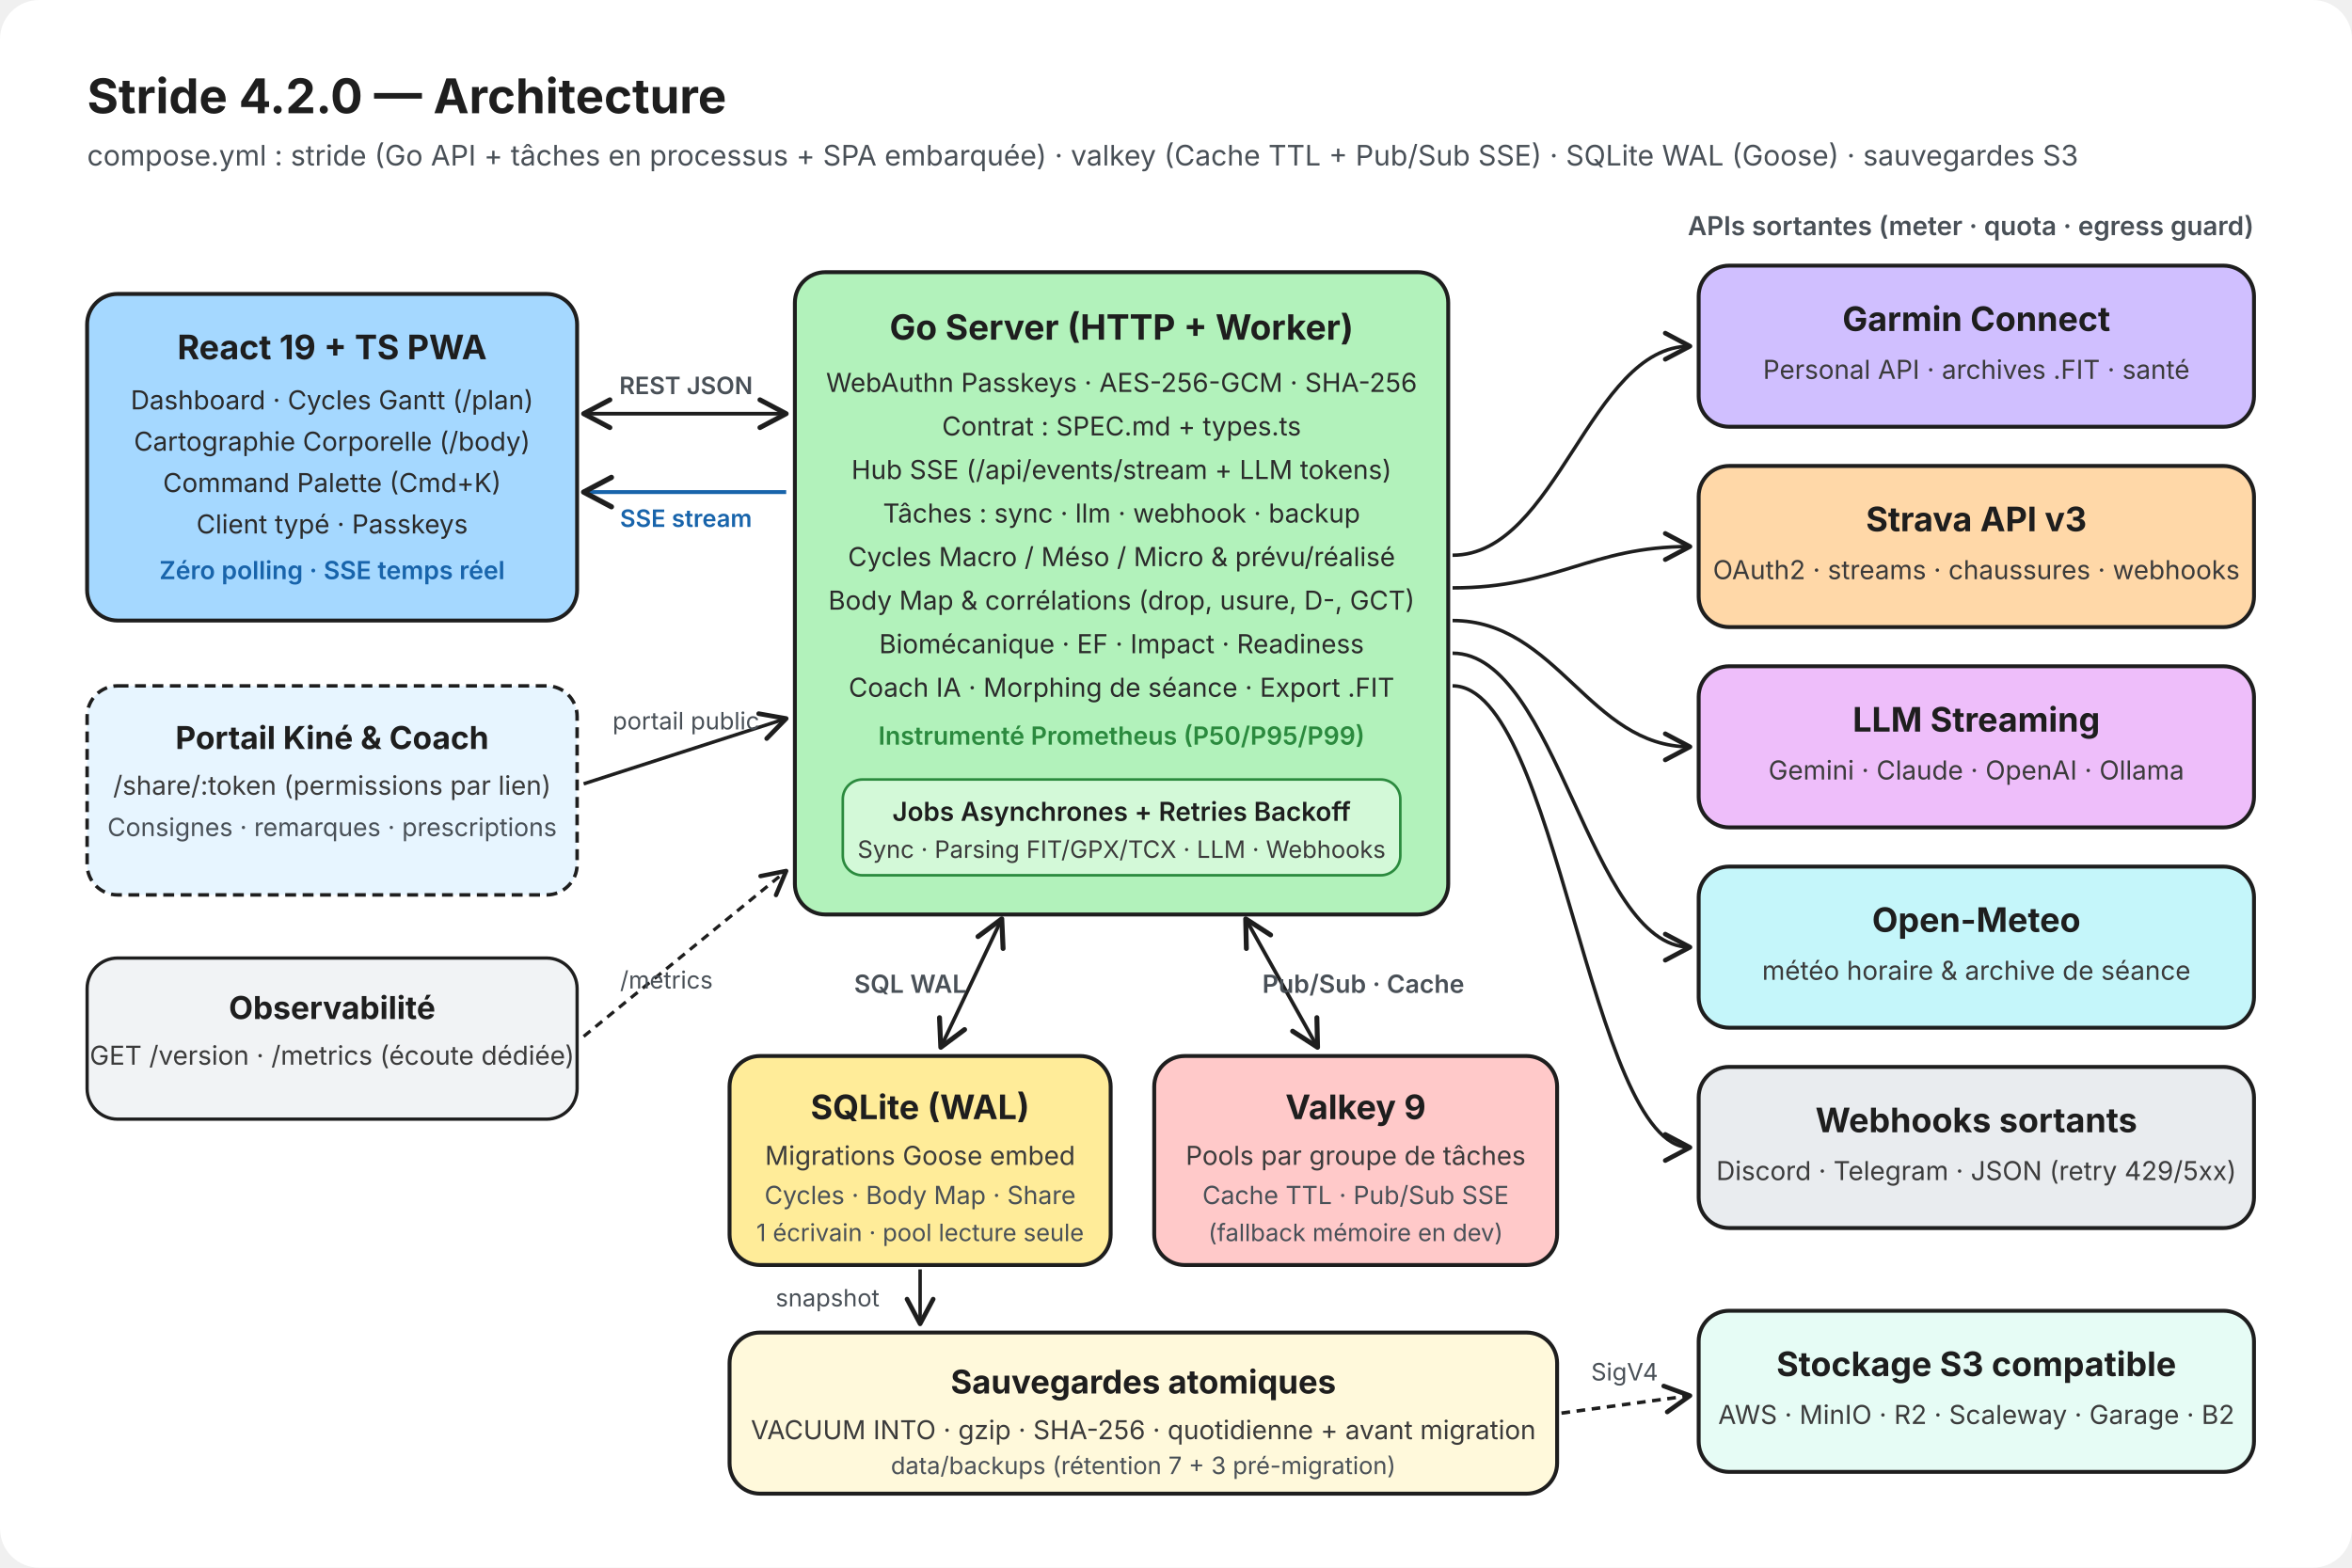
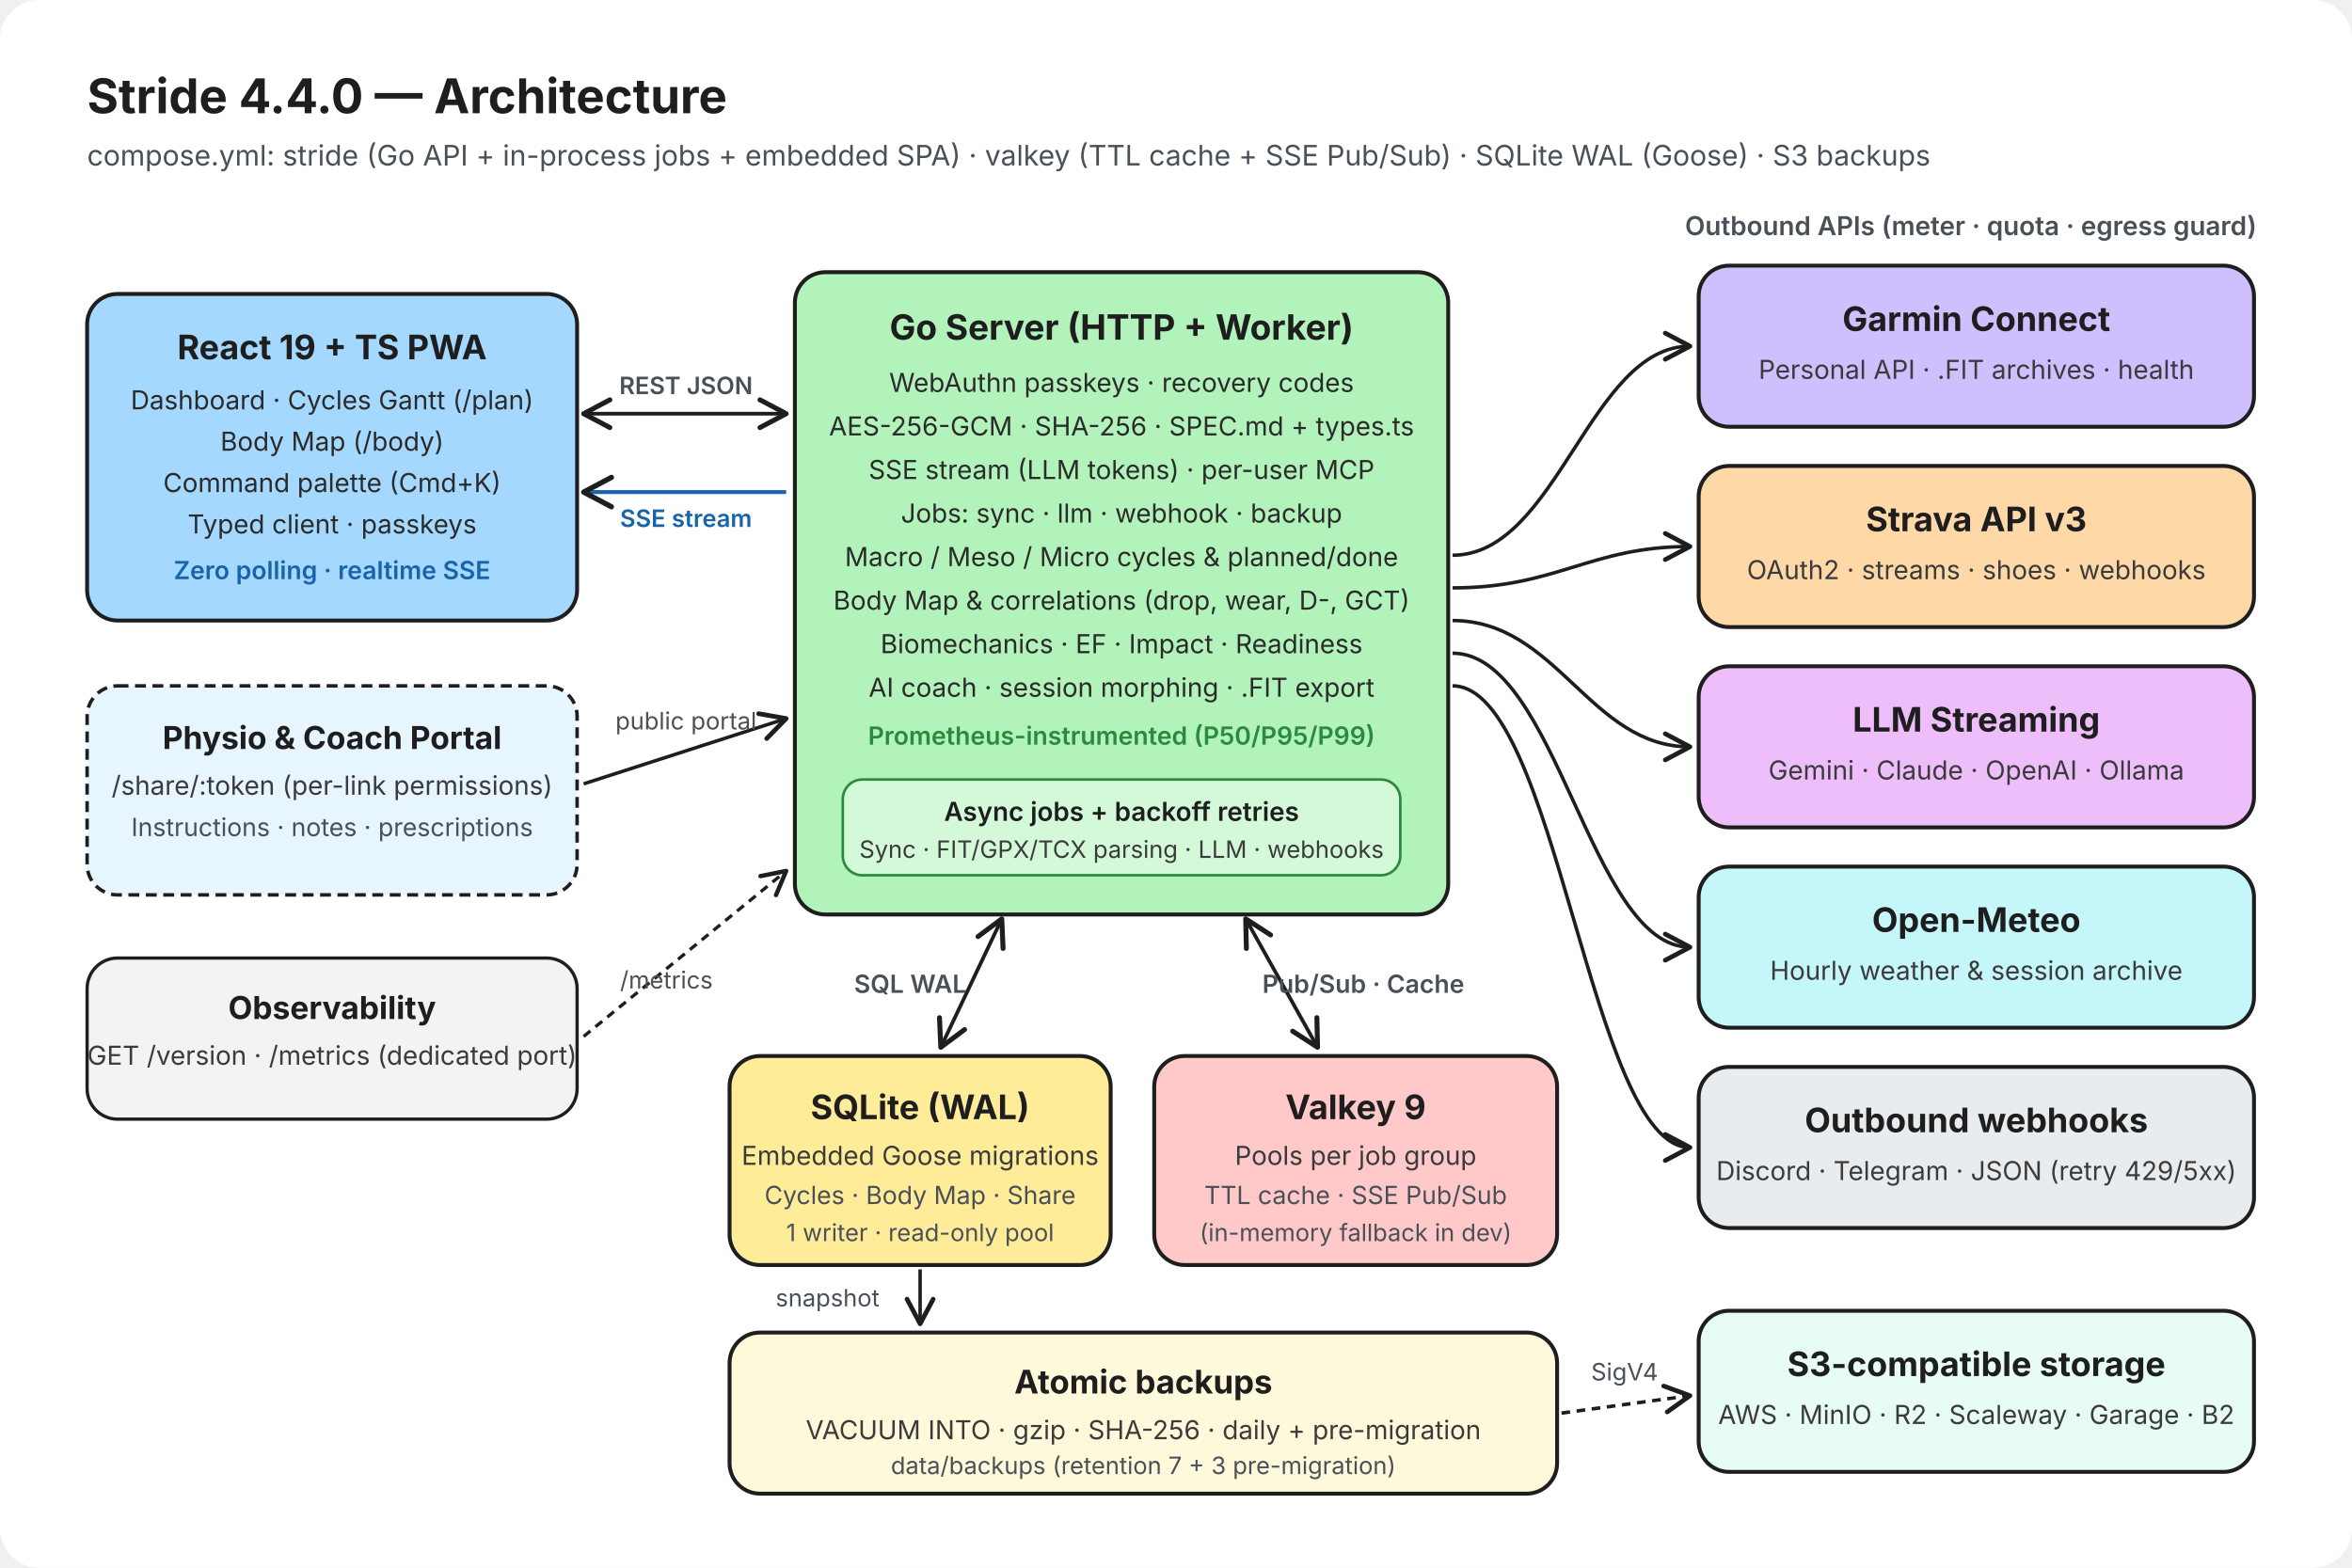
- <svg xmlns="http://www.w3.org/2000/svg" viewBox="0 0 1080 720" width="1080" height="720" role="img" aria-label="Architecture de Stride 4.2.0">
+ <svg xmlns="http://www.w3.org/2000/svg" viewBox="0 0 1080 720" width="1080" height="720" role="img" aria-label="Stride 4.4.0 architecture">
  <defs>
    <marker id="ah" viewBox="0 0 12 12" refX="10" refY="6" markerWidth="10" markerHeight="10" orient="auto">
      <path d="M1.5,1.5 L10,6 L1.5,10.5" fill="none" stroke="#1e1e1e" stroke-width="1.6" stroke-linecap="round" stroke-linejoin="round" />
    </marker>
    <marker id="ahs" viewBox="0 0 12 12" refX="2" refY="6" markerWidth="10" markerHeight="10" orient="auto">
      <path d="M10.5,1.5 L2,6 L10.5,10.5" fill="none" stroke="#1e1e1e" stroke-width="1.6" stroke-linecap="round" stroke-linejoin="round" />
    </marker>
  </defs>
  <rect width="1080" height="720" rx="18" fill="#ffffff" />
-   <text x="40" y="52" font-family="Inter, 'Segoe UI', Helvetica, Arial, sans-serif" font-size="22" font-weight="700" fill="#1e1e1e">Stride 4.2.0 — Architecture</text>
-   <text x="40" y="76" font-family="Inter, 'Segoe UI', Helvetica, Arial, sans-serif" font-size="13" font-weight="400" fill="#495057">compose.yml : stride (Go API + tâches en processus + SPA embarquée) · valkey (Cache TTL + Pub/Sub SSE) · SQLite WAL (Goose) · sauvegardes S3</text>
+   <text x="40" y="52" font-family="Inter, 'Segoe UI', Helvetica, Arial, sans-serif" font-size="22" font-weight="700" fill="#1e1e1e">Stride 4.4.0 — Architecture</text>
+   <text x="40" y="76" font-family="Inter, 'Segoe UI', Helvetica, Arial, sans-serif" font-size="13" font-weight="400" fill="#495057">compose.yml: stride (Go API + in-process jobs + embedded SPA) · valkey (TTL cache + SSE Pub/Sub) · SQLite WAL (Goose) · S3 backups</text>
  <rect x="40" y="135" width="225" height="150" rx="14" fill="#a5d8ff" stroke="#1e1e1e" stroke-width="1.8" />
  <text x="152.5" y="165" font-family="Inter, 'Segoe UI', Helvetica, Arial, sans-serif" font-size="15.5" font-weight="700" fill="#1e1e1e" text-anchor="middle">React 19 + TS PWA</text>
  <text x="152.5" y="188" font-family="Inter, 'Segoe UI', Helvetica, Arial, sans-serif" font-size="12" fill="#2b2b2b" text-anchor="middle">Dashboard · Cycles Gantt (/plan)</text>
-   <text x="152.5" y="207" font-family="Inter, 'Segoe UI', Helvetica, Arial, sans-serif" font-size="12" fill="#2b2b2b" text-anchor="middle">Cartographie Corporelle (/body)</text>
-   <text x="152.5" y="226" font-family="Inter, 'Segoe UI', Helvetica, Arial, sans-serif" font-size="12" fill="#2b2b2b" text-anchor="middle">Command Palette (Cmd+K)</text>
-   <text x="152.5" y="245" font-family="Inter, 'Segoe UI', Helvetica, Arial, sans-serif" font-size="12" fill="#2b2b2b" text-anchor="middle">Client typé · Passkeys</text>
-   <text x="152.5" y="266" font-family="Inter, 'Segoe UI', Helvetica, Arial, sans-serif" font-size="11.5" font-weight="600" fill="#1864ab" text-anchor="middle">Zéro polling · SSE temps réel</text>
+   <text x="152.5" y="207" font-family="Inter, 'Segoe UI', Helvetica, Arial, sans-serif" font-size="12" fill="#2b2b2b" text-anchor="middle">Body Map (/body)</text>
+   <text x="152.5" y="226" font-family="Inter, 'Segoe UI', Helvetica, Arial, sans-serif" font-size="12" fill="#2b2b2b" text-anchor="middle">Command palette (Cmd+K)</text>
+   <text x="152.5" y="245" font-family="Inter, 'Segoe UI', Helvetica, Arial, sans-serif" font-size="12" fill="#2b2b2b" text-anchor="middle">Typed client · passkeys</text>
+   <text x="152.5" y="266" font-family="Inter, 'Segoe UI', Helvetica, Arial, sans-serif" font-size="11.5" font-weight="600" fill="#1864ab" text-anchor="middle">Zero polling · realtime SSE</text>
  <rect x="40" y="315" width="225" height="96" rx="14" fill="#e7f5ff" stroke="#1e1e1e" stroke-width="1.6" stroke-dasharray="5,3" />
-   <text x="152.5" y="344" font-family="Inter, 'Segoe UI', Helvetica, Arial, sans-serif" font-size="14.5" font-weight="700" fill="#1e1e1e" text-anchor="middle">Portail Kiné &amp; Coach</text>
-   <text x="152.5" y="365" font-family="Inter, 'Segoe UI', Helvetica, Arial, sans-serif" font-size="12" fill="#3b3b3b" text-anchor="middle">/share/:token (permissions par lien)</text>
-   <text x="152.5" y="384" font-family="Inter, 'Segoe UI', Helvetica, Arial, sans-serif" font-size="11.5" fill="#495057" text-anchor="middle">Consignes · remarques · prescriptions</text>
+   <text x="152.5" y="344" font-family="Inter, 'Segoe UI', Helvetica, Arial, sans-serif" font-size="14.5" font-weight="700" fill="#1e1e1e" text-anchor="middle">Physio &amp; Coach Portal</text>
+   <text x="152.5" y="365" font-family="Inter, 'Segoe UI', Helvetica, Arial, sans-serif" font-size="12" fill="#3b3b3b" text-anchor="middle">/share/:token (per-link permissions)</text>
+   <text x="152.5" y="384" font-family="Inter, 'Segoe UI', Helvetica, Arial, sans-serif" font-size="11.5" fill="#495057" text-anchor="middle">Instructions · notes · prescriptions</text>
  <rect x="40" y="440" width="225" height="74" rx="14" fill="#f1f3f5" stroke="#1e1e1e" stroke-width="1.5" />
-   <text x="152.5" y="468" font-family="Inter, 'Segoe UI', Helvetica, Arial, sans-serif" font-size="14.5" font-weight="700" fill="#1e1e1e" text-anchor="middle">Observabilité</text>
-   <text x="152.5" y="489" font-family="Inter, 'Segoe UI', Helvetica, Arial, sans-serif" font-size="12" fill="#3b3b3b" text-anchor="middle">GET /version · /metrics (écoute dédiée)</text>
+   <text x="152.5" y="468" font-family="Inter, 'Segoe UI', Helvetica, Arial, sans-serif" font-size="14.5" font-weight="700" fill="#1e1e1e" text-anchor="middle">Observability</text>
+   <text x="152.5" y="489" font-family="Inter, 'Segoe UI', Helvetica, Arial, sans-serif" font-size="12" fill="#3b3b3b" text-anchor="middle">GET /version · /metrics (dedicated port)</text>
  <rect x="365" y="125" width="300" height="295" rx="14" fill="#b2f2bb" stroke="#1e1e1e" stroke-width="1.8" />
  <text x="515" y="156" font-family="Inter, 'Segoe UI', Helvetica, Arial, sans-serif" font-size="16" font-weight="700" fill="#1e1e1e" text-anchor="middle">Go Server (HTTP + Worker)</text>
-   <text x="515" y="180" font-family="Inter, 'Segoe UI', Helvetica, Arial, sans-serif" font-size="12" fill="#2b2b2b" text-anchor="middle">WebAuthn Passkeys · AES-256-GCM · SHA-256</text>
-   <text x="515" y="200" font-family="Inter, 'Segoe UI', Helvetica, Arial, sans-serif" font-size="12" fill="#2b2b2b" text-anchor="middle">Contrat : SPEC.md + types.ts</text>
-   <text x="515" y="220" font-family="Inter, 'Segoe UI', Helvetica, Arial, sans-serif" font-size="12" fill="#2b2b2b" text-anchor="middle">Hub SSE (/api/events/stream + LLM tokens)</text>
-   <text x="515" y="240" font-family="Inter, 'Segoe UI', Helvetica, Arial, sans-serif" font-size="12" fill="#2b2b2b" text-anchor="middle">Tâches : sync · llm · webhook · backup</text>
-   <text x="515" y="260" font-family="Inter, 'Segoe UI', Helvetica, Arial, sans-serif" font-size="12" fill="#2b2b2b" text-anchor="middle">Cycles Macro / Méso / Micro &amp; prévu/réalisé</text>
-   <text x="515" y="280" font-family="Inter, 'Segoe UI', Helvetica, Arial, sans-serif" font-size="12" fill="#2b2b2b" text-anchor="middle">Body Map &amp; corrélations (drop, usure, D-, GCT)</text>
-   <text x="515" y="300" font-family="Inter, 'Segoe UI', Helvetica, Arial, sans-serif" font-size="12" fill="#2b2b2b" text-anchor="middle">Biomécanique · EF · Impact · Readiness</text>
-   <text x="515" y="320" font-family="Inter, 'Segoe UI', Helvetica, Arial, sans-serif" font-size="12" fill="#2b2b2b" text-anchor="middle">Coach IA · Morphing de séance · Export .FIT</text>
-   <text x="515" y="342" font-family="Inter, 'Segoe UI', Helvetica, Arial, sans-serif" font-size="11.5" font-weight="600" fill="#2b8a3e" text-anchor="middle">Instrumenté Prometheus (P50/P95/P99)</text>
+   <text x="515" y="180" font-family="Inter, 'Segoe UI', Helvetica, Arial, sans-serif" font-size="12" fill="#2b2b2b" text-anchor="middle">WebAuthn passkeys · recovery codes</text>
+   <text x="515" y="200" font-family="Inter, 'Segoe UI', Helvetica, Arial, sans-serif" font-size="12" fill="#2b2b2b" text-anchor="middle">AES-256-GCM · SHA-256 · SPEC.md + types.ts</text>
+   <text x="515" y="220" font-family="Inter, 'Segoe UI', Helvetica, Arial, sans-serif" font-size="12" fill="#2b2b2b" text-anchor="middle">SSE stream (LLM tokens) · per-user MCP</text>
+   <text x="515" y="240" font-family="Inter, 'Segoe UI', Helvetica, Arial, sans-serif" font-size="12" fill="#2b2b2b" text-anchor="middle">Jobs: sync · llm · webhook · backup</text>
+   <text x="515" y="260" font-family="Inter, 'Segoe UI', Helvetica, Arial, sans-serif" font-size="12" fill="#2b2b2b" text-anchor="middle">Macro / Meso / Micro cycles &amp; planned/done</text>
+   <text x="515" y="280" font-family="Inter, 'Segoe UI', Helvetica, Arial, sans-serif" font-size="12" fill="#2b2b2b" text-anchor="middle">Body Map &amp; correlations (drop, wear, D-, GCT)</text>
+   <text x="515" y="300" font-family="Inter, 'Segoe UI', Helvetica, Arial, sans-serif" font-size="12" fill="#2b2b2b" text-anchor="middle">Biomechanics · EF · Impact · Readiness</text>
+   <text x="515" y="320" font-family="Inter, 'Segoe UI', Helvetica, Arial, sans-serif" font-size="12" fill="#2b2b2b" text-anchor="middle">AI coach · session morphing · .FIT export</text>
+   <text x="515" y="342" font-family="Inter, 'Segoe UI', Helvetica, Arial, sans-serif" font-size="11.5" font-weight="600" fill="#2b8a3e" text-anchor="middle">Prometheus-instrumented (P50/P95/P99)</text>
  <rect x="387" y="358" width="256" height="44" rx="9" fill="#d3f9d8" stroke="#2b8a3e" stroke-width="1.2" />
-   <text x="515" y="377" font-family="Inter, 'Segoe UI', Helvetica, Arial, sans-serif" font-size="12" font-weight="600" fill="#1e1e1e" text-anchor="middle">Jobs Asynchrones + Retries Backoff</text>
-   <text x="515" y="394" font-family="Inter, 'Segoe UI', Helvetica, Arial, sans-serif" font-size="11" fill="#3b3b3b" text-anchor="middle">Sync · Parsing FIT/GPX/TCX · LLM · Webhooks</text>
+   <text x="515" y="377" font-family="Inter, 'Segoe UI', Helvetica, Arial, sans-serif" font-size="12" font-weight="600" fill="#1e1e1e" text-anchor="middle">Async jobs + backoff retries</text>
+   <text x="515" y="394" font-family="Inter, 'Segoe UI', Helvetica, Arial, sans-serif" font-size="11" fill="#3b3b3b" text-anchor="middle">Sync · FIT/GPX/TCX parsing · LLM · webhooks</text>
  <rect x="335" y="485" width="175" height="96" rx="14" fill="#ffec99" stroke="#1e1e1e" stroke-width="1.8" />
  <text x="422.5" y="514" font-family="Inter, 'Segoe UI', Helvetica, Arial, sans-serif" font-size="15.5" font-weight="700" fill="#1e1e1e" text-anchor="middle">SQLite (WAL)</text>
-   <text x="422.5" y="535" font-family="Inter, 'Segoe UI', Helvetica, Arial, sans-serif" font-size="12" fill="#3b3b3b" text-anchor="middle">Migrations Goose embed</text>
+   <text x="422.5" y="535" font-family="Inter, 'Segoe UI', Helvetica, Arial, sans-serif" font-size="12" fill="#3b3b3b" text-anchor="middle">Embedded Goose migrations</text>
  <text x="422.5" y="553" font-family="Inter, 'Segoe UI', Helvetica, Arial, sans-serif" font-size="11.5" fill="#495057" text-anchor="middle">Cycles · Body Map · Share</text>
-   <text x="422.5" y="570" font-family="Inter, 'Segoe UI', Helvetica, Arial, sans-serif" font-size="11" fill="#495057" text-anchor="middle">1 écrivain · pool lecture seule</text>
+   <text x="422.5" y="570" font-family="Inter, 'Segoe UI', Helvetica, Arial, sans-serif" font-size="11" fill="#495057" text-anchor="middle">1 writer · read-only pool</text>
  <rect x="530" y="485" width="185" height="96" rx="14" fill="#ffc9c9" stroke="#1e1e1e" stroke-width="1.8" />
  <text x="622.5" y="514" font-family="Inter, 'Segoe UI', Helvetica, Arial, sans-serif" font-size="15.5" font-weight="700" fill="#1e1e1e" text-anchor="middle">Valkey 9</text>
-   <text x="622.5" y="535" font-family="Inter, 'Segoe UI', Helvetica, Arial, sans-serif" font-size="12" fill="#3b3b3b" text-anchor="middle">Pools par groupe de tâches</text>
-   <text x="622.5" y="553" font-family="Inter, 'Segoe UI', Helvetica, Arial, sans-serif" font-size="11.5" fill="#495057" text-anchor="middle">Cache TTL · Pub/Sub SSE</text>
-   <text x="622.5" y="570" font-family="Inter, 'Segoe UI', Helvetica, Arial, sans-serif" font-size="11" fill="#495057" text-anchor="middle">(fallback mémoire en dev)</text>
-   <text x="905" y="108" font-family="Inter, 'Segoe UI', Helvetica, Arial, sans-serif" font-size="12" font-weight="600" fill="#495057" text-anchor="middle">APIs sortantes (meter · quota · egress guard)</text>
+   <text x="622.5" y="535" font-family="Inter, 'Segoe UI', Helvetica, Arial, sans-serif" font-size="12" fill="#3b3b3b" text-anchor="middle">Pools per job group</text>
+   <text x="622.5" y="553" font-family="Inter, 'Segoe UI', Helvetica, Arial, sans-serif" font-size="11.5" fill="#495057" text-anchor="middle">TTL cache · SSE Pub/Sub</text>
+   <text x="622.5" y="570" font-family="Inter, 'Segoe UI', Helvetica, Arial, sans-serif" font-size="11" fill="#495057" text-anchor="middle">(in-memory fallback in dev)</text>
+   <text x="905" y="108" font-family="Inter, 'Segoe UI', Helvetica, Arial, sans-serif" font-size="12" font-weight="600" fill="#495057" text-anchor="middle">Outbound APIs (meter · quota · egress guard)</text>
  <rect x="780" y="122" width="255" height="74" rx="14" fill="#d0bfff" stroke="#1e1e1e" stroke-width="1.8" />
  <text x="907.5" y="152" font-family="Inter, 'Segoe UI', Helvetica, Arial, sans-serif" font-size="15.5" font-weight="700" fill="#1e1e1e" text-anchor="middle">Garmin Connect</text>
-   <text x="907.5" y="174" font-family="Inter, 'Segoe UI', Helvetica, Arial, sans-serif" font-size="12" fill="#3b3b3b" text-anchor="middle">Personal API · archives .FIT · santé</text>
+   <text x="907.5" y="174" font-family="Inter, 'Segoe UI', Helvetica, Arial, sans-serif" font-size="12" fill="#3b3b3b" text-anchor="middle">Personal API · .FIT archives · health</text>
  <rect x="780" y="214" width="255" height="74" rx="14" fill="#ffd8a8" stroke="#1e1e1e" stroke-width="1.8" />
  <text x="907.5" y="244" font-family="Inter, 'Segoe UI', Helvetica, Arial, sans-serif" font-size="15.5" font-weight="700" fill="#1e1e1e" text-anchor="middle">Strava API v3</text>
-   <text x="907.5" y="266" font-family="Inter, 'Segoe UI', Helvetica, Arial, sans-serif" font-size="12" fill="#3b3b3b" text-anchor="middle">OAuth2 · streams · chaussures · webhooks</text>
+   <text x="907.5" y="266" font-family="Inter, 'Segoe UI', Helvetica, Arial, sans-serif" font-size="12" fill="#3b3b3b" text-anchor="middle">OAuth2 · streams · shoes · webhooks</text>
  <rect x="780" y="306" width="255" height="74" rx="14" fill="#eebefa" stroke="#1e1e1e" stroke-width="1.8" />
  <text x="907.5" y="336" font-family="Inter, 'Segoe UI', Helvetica, Arial, sans-serif" font-size="15.5" font-weight="700" fill="#1e1e1e" text-anchor="middle">LLM Streaming</text>
  <text x="907.5" y="358" font-family="Inter, 'Segoe UI', Helvetica, Arial, sans-serif" font-size="12" fill="#3b3b3b" text-anchor="middle">Gemini · Claude · OpenAI · Ollama</text>
  <rect x="780" y="398" width="255" height="74" rx="14" fill="#c5f6fa" stroke="#1e1e1e" stroke-width="1.8" />
  <text x="907.5" y="428" font-family="Inter, 'Segoe UI', Helvetica, Arial, sans-serif" font-size="15.5" font-weight="700" fill="#1e1e1e" text-anchor="middle">Open-Meteo</text>
-   <text x="907.5" y="450" font-family="Inter, 'Segoe UI', Helvetica, Arial, sans-serif" font-size="12" fill="#3b3b3b" text-anchor="middle">météo horaire &amp; archive de séance</text>
+   <text x="907.5" y="450" font-family="Inter, 'Segoe UI', Helvetica, Arial, sans-serif" font-size="12" fill="#3b3b3b" text-anchor="middle">Hourly weather &amp; session archive</text>
  <rect x="780" y="490" width="255" height="74" rx="14" fill="#e9ecef" stroke="#1e1e1e" stroke-width="1.8" />
-   <text x="907.5" y="520" font-family="Inter, 'Segoe UI', Helvetica, Arial, sans-serif" font-size="15.5" font-weight="700" fill="#1e1e1e" text-anchor="middle">Webhooks sortants</text>
+   <text x="907.5" y="520" font-family="Inter, 'Segoe UI', Helvetica, Arial, sans-serif" font-size="15.5" font-weight="700" fill="#1e1e1e" text-anchor="middle">Outbound webhooks</text>
  <text x="907.5" y="542" font-family="Inter, 'Segoe UI', Helvetica, Arial, sans-serif" font-size="12" fill="#3b3b3b" text-anchor="middle">Discord · Telegram · JSON (retry 429/5xx)</text>
  <path d="M268,190 L361,190" fill="none" stroke="#1e1e1e" stroke-width="1.7" marker-end="url(#ah)" marker-start="url(#ahs)" />
  <text x="315" y="181" font-family="Inter, 'Segoe UI', Helvetica, Arial, sans-serif" font-size="11" font-weight="600" fill="#495057" text-anchor="middle">REST JSON</text>
  <path d="M361,226 L268,226" fill="none" stroke="#1864ab" stroke-width="1.8" marker-end="url(#ah)" />
  <text x="315" y="242" font-family="Inter, 'Segoe UI', Helvetica, Arial, sans-serif" font-size="11" font-weight="600" fill="#1864ab" text-anchor="middle">SSE stream</text>
  <path d="M268,360 L361,330" fill="none" stroke="#1e1e1e" stroke-width="1.6" marker-end="url(#ah)" />
-   <text x="315" y="335" font-family="Inter, 'Segoe UI', Helvetica, Arial, sans-serif" font-size="11" fill="#495057" text-anchor="middle">portail public</text>
+   <text x="315" y="335" font-family="Inter, 'Segoe UI', Helvetica, Arial, sans-serif" font-size="11" fill="#495057" text-anchor="middle">public portal</text>
  <path d="M268,476 L361,400" fill="none" stroke="#1e1e1e" stroke-width="1.5" stroke-dasharray="4,3" marker-end="url(#ah)" />
  <text x="306" y="454" font-family="Inter, 'Segoe UI', Helvetica, Arial, sans-serif" font-size="11" fill="#495057" text-anchor="middle">/metrics</text>
  <path d="M460,422 L432,481" fill="none" stroke="#1e1e1e" stroke-width="1.7" marker-end="url(#ah)" marker-start="url(#ahs)" />
  <text x="418" y="456" font-family="Inter, 'Segoe UI', Helvetica, Arial, sans-serif" font-size="11.5" font-weight="600" fill="#495057" text-anchor="middle">SQL WAL</text>
  <path d="M572,422 L605,481" fill="none" stroke="#1e1e1e" stroke-width="1.7" marker-end="url(#ah)" marker-start="url(#ahs)" />
  <text x="626" y="456" font-family="Inter, 'Segoe UI', Helvetica, Arial, sans-serif" font-size="11.5" font-weight="600" fill="#495057" text-anchor="middle">Pub/Sub · Cache</text>
  <rect x="335" y="612" width="380" height="74" rx="14" fill="#fff9db" stroke="#1e1e1e" stroke-width="1.8" />
-   <text x="525" y="640" font-family="Inter, 'Segoe UI', Helvetica, Arial, sans-serif" font-size="15" font-weight="700" fill="#1e1e1e" text-anchor="middle">Sauvegardes atomiques</text>
-   <text x="525" y="661" font-family="Inter, 'Segoe UI', Helvetica, Arial, sans-serif" font-size="12" fill="#3b3b3b" text-anchor="middle">VACUUM INTO · gzip · SHA-256 · quotidienne + avant migration</text>
-   <text x="525" y="677" font-family="Inter, 'Segoe UI', Helvetica, Arial, sans-serif" font-size="11" fill="#495057" text-anchor="middle">data/backups (rétention 7 + 3 pré-migration)</text>
+   <text x="525" y="640" font-family="Inter, 'Segoe UI', Helvetica, Arial, sans-serif" font-size="15" font-weight="700" fill="#1e1e1e" text-anchor="middle">Atomic backups</text>
+   <text x="525" y="661" font-family="Inter, 'Segoe UI', Helvetica, Arial, sans-serif" font-size="12" fill="#3b3b3b" text-anchor="middle">VACUUM INTO · gzip · SHA-256 · daily + pre-migration</text>
+   <text x="525" y="677" font-family="Inter, 'Segoe UI', Helvetica, Arial, sans-serif" font-size="11" fill="#495057" text-anchor="middle">data/backups (retention 7 + 3 pre-migration)</text>
  <rect x="780" y="602" width="255" height="74" rx="14" fill="#e6fcf5" stroke="#1e1e1e" stroke-width="1.8" />
-   <text x="907.5" y="632" font-family="Inter, 'Segoe UI', Helvetica, Arial, sans-serif" font-size="15.5" font-weight="700" fill="#1e1e1e" text-anchor="middle">Stockage S3 compatible</text>
+   <text x="907.5" y="632" font-family="Inter, 'Segoe UI', Helvetica, Arial, sans-serif" font-size="15.5" font-weight="700" fill="#1e1e1e" text-anchor="middle">S3-compatible storage</text>
  <text x="907.5" y="654" font-family="Inter, 'Segoe UI', Helvetica, Arial, sans-serif" font-size="12" fill="#3b3b3b" text-anchor="middle">AWS · MinIO · R2 · Scaleway · Garage · B2</text>
  <path d="M422.5,583 L422.5,608" fill="none" stroke="#1e1e1e" stroke-width="1.6" marker-end="url(#ah)" />
  <text x="380" y="600" font-family="Inter, 'Segoe UI', Helvetica, Arial, sans-serif" font-size="11" fill="#495057" text-anchor="middle">snapshot</text>
  <path d="M717,649 L776,641" fill="none" stroke="#1e1e1e" stroke-width="1.6" stroke-dasharray="4,3" marker-end="url(#ah)" />
  <text x="746" y="634" font-family="Inter, 'Segoe UI', Helvetica, Arial, sans-serif" font-size="11" fill="#495057" text-anchor="middle">SigV4</text>
  <path d="M667,255 C715,255 730,159 776,159" fill="none" stroke="#1e1e1e" stroke-width="1.6" marker-end="url(#ah)" />
  <path d="M667,270 C715,270 730,251 776,251" fill="none" stroke="#1e1e1e" stroke-width="1.6" marker-end="url(#ah)" />
  <path d="M667,285 C715,285 730,343 776,343" fill="none" stroke="#1e1e1e" stroke-width="1.6" marker-end="url(#ah)" />
  <path d="M667,300 C715,300 730,435 776,435" fill="none" stroke="#1e1e1e" stroke-width="1.6" marker-end="url(#ah)" />
  <path d="M667,315 C715,315 730,527 776,527" fill="none" stroke="#1e1e1e" stroke-width="1.6" marker-end="url(#ah)" />
</svg>
